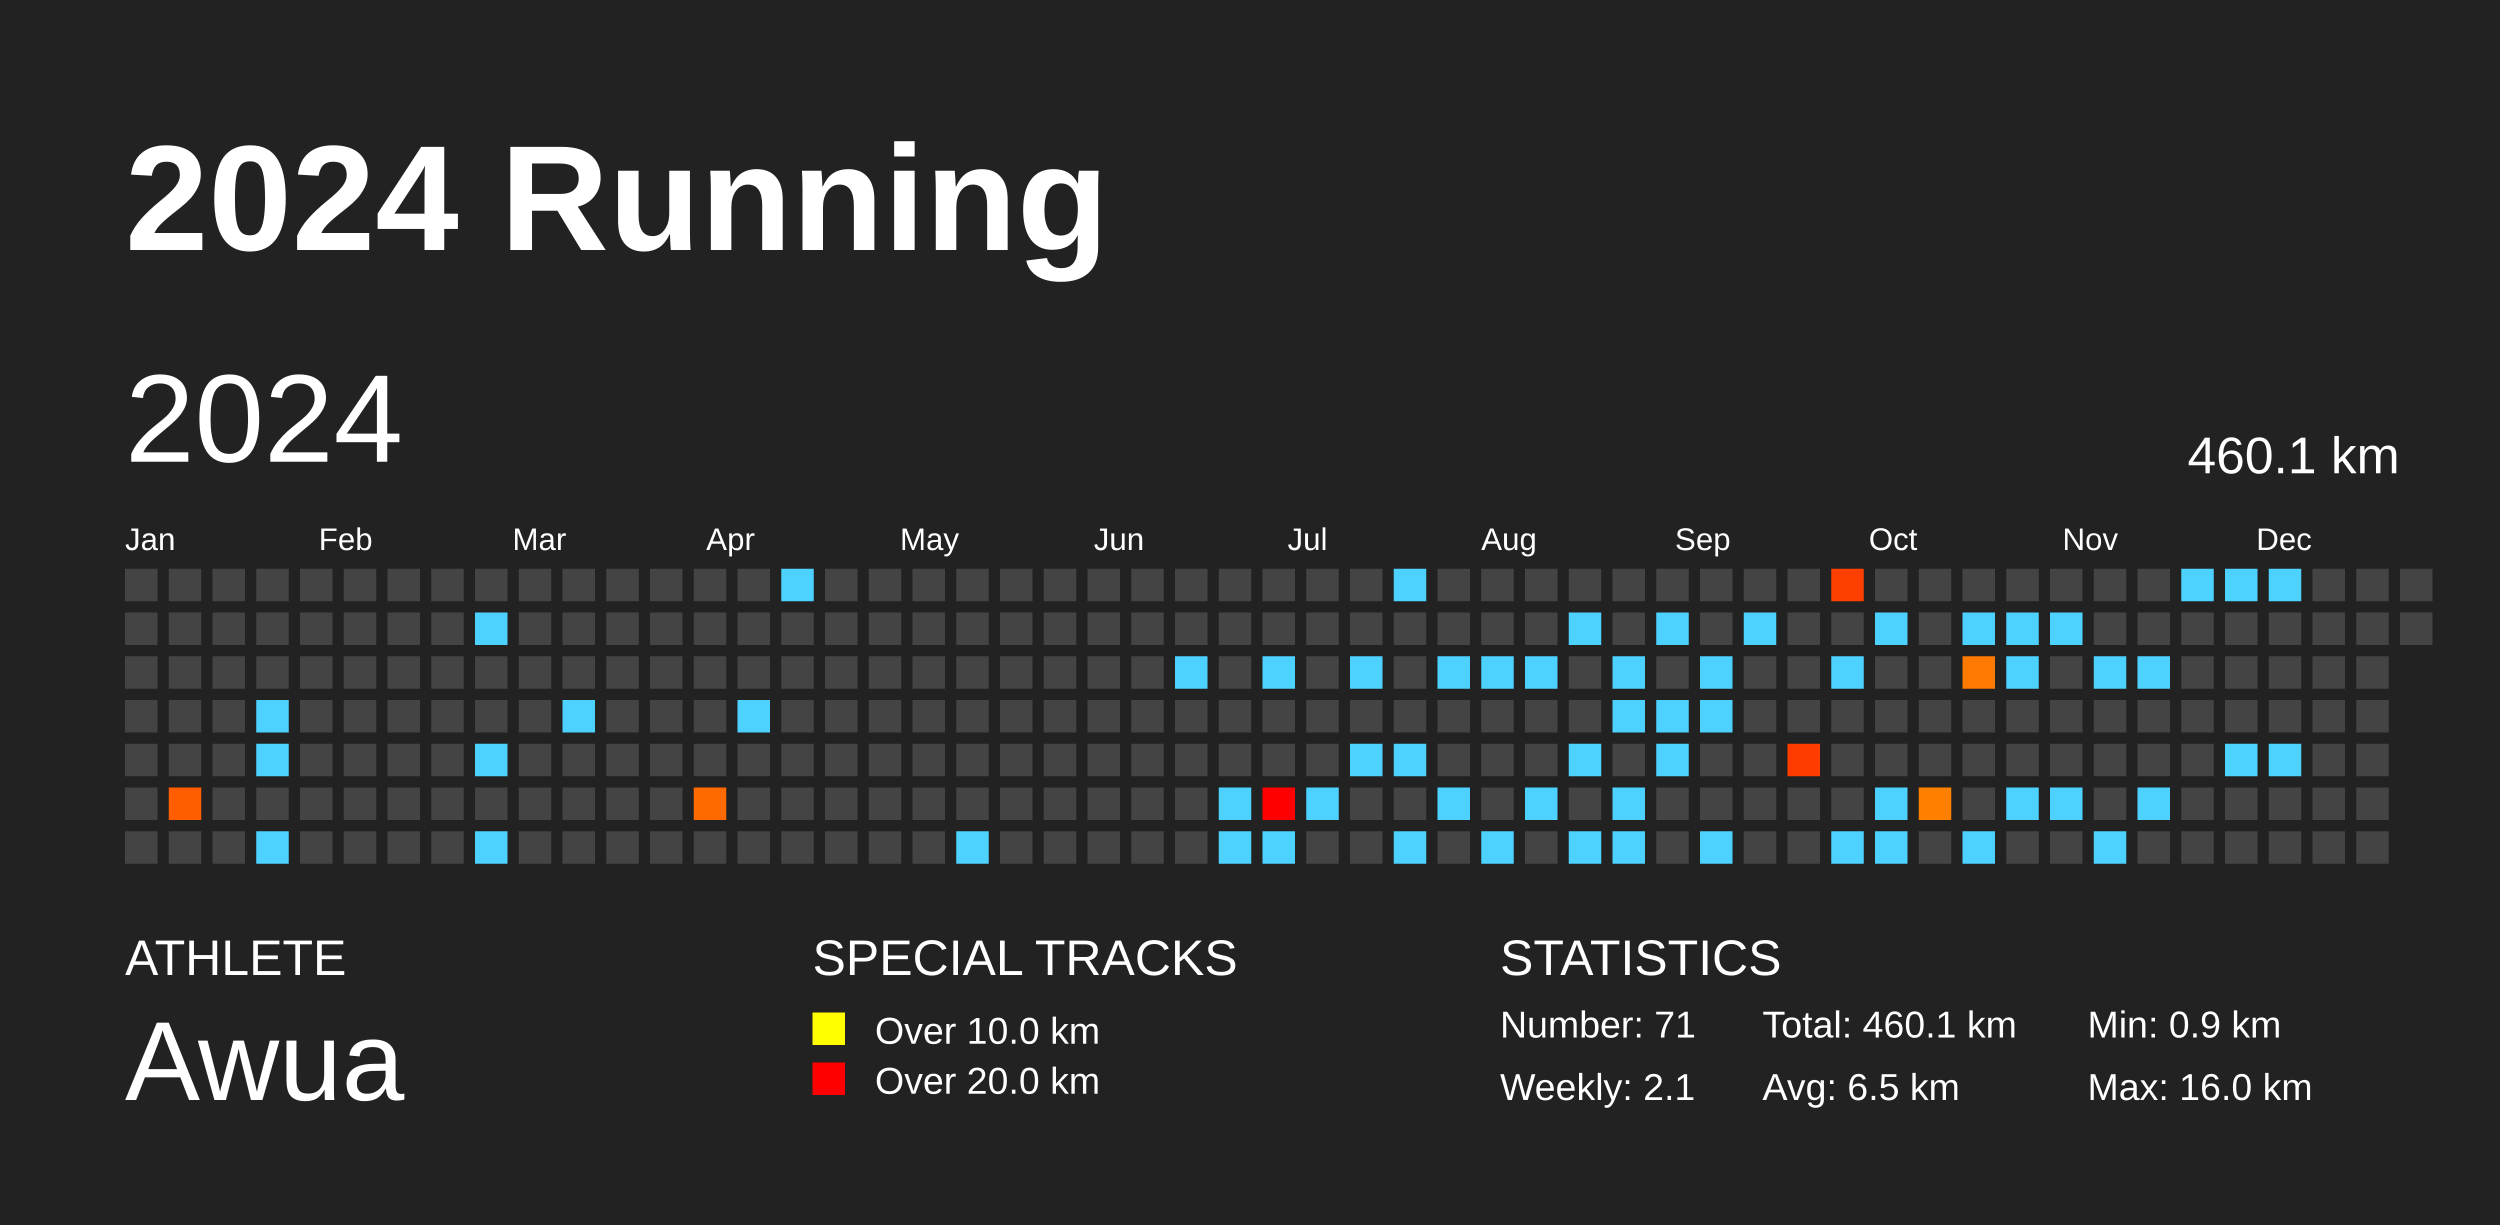
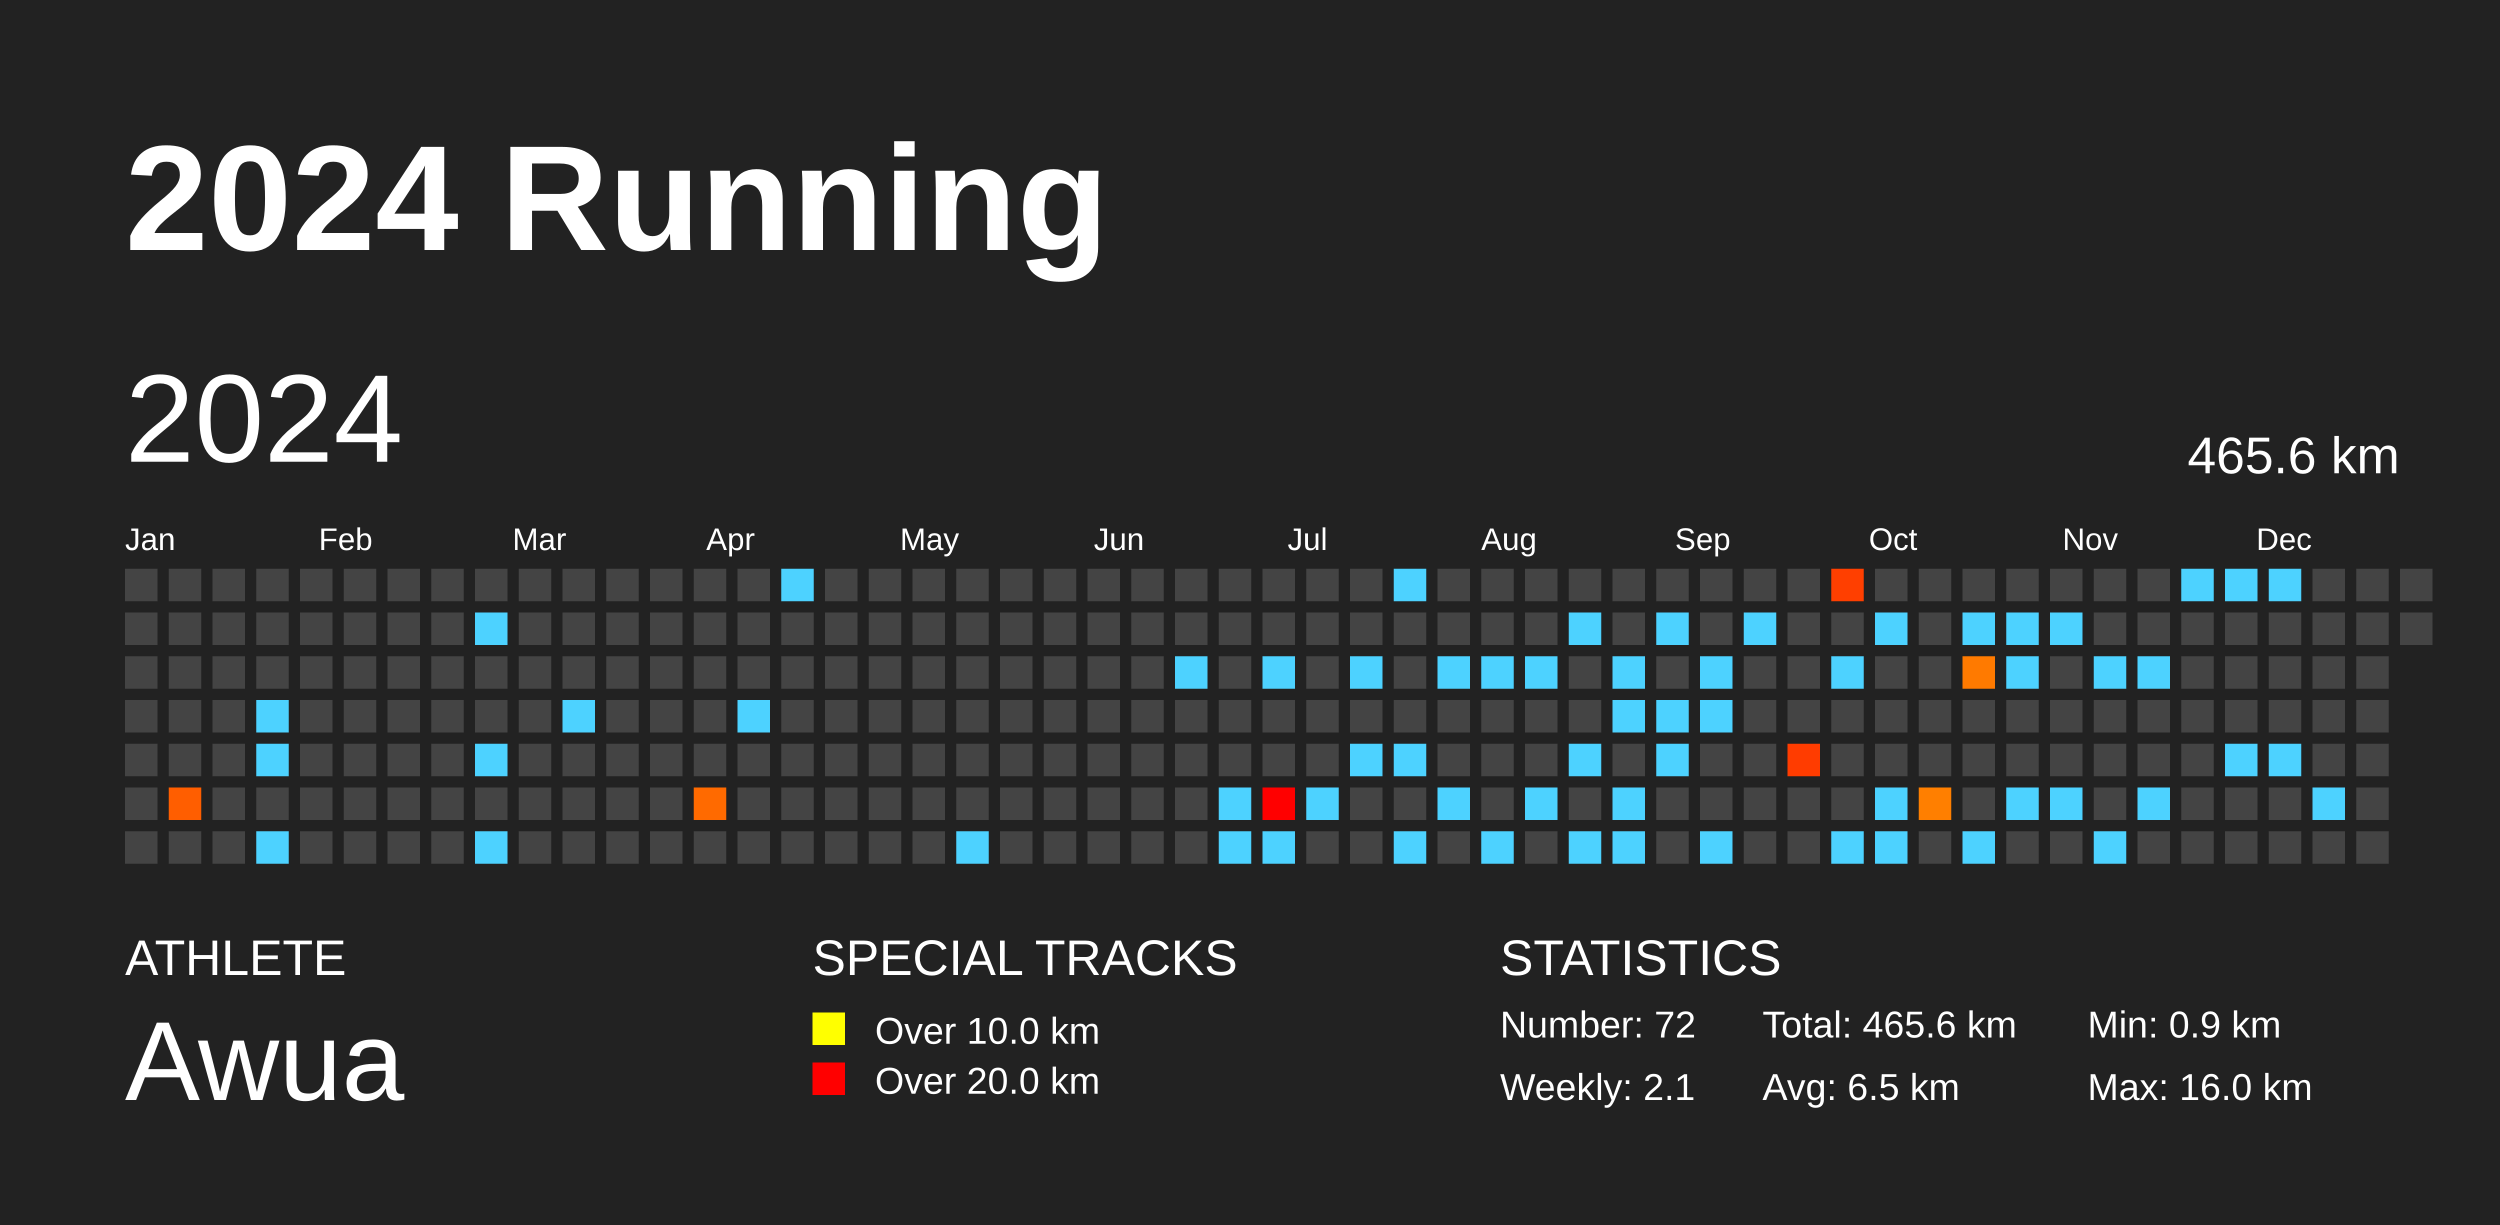
<svg xmlns="http://www.w3.org/2000/svg" baseProfile="full" height="98mm" version="1.1" viewBox="0,0,200,98" width="200mm">
  <defs />
  <rect fill="#222222" height="98" width="200" x="0" y="0" />
  <text fill="#FFFFFF" style="font-size:12px; font-family:Arial; font-weight:bold;" x="10" y="20">2024 Running</text>
  <text fill="#FFFFFF" style="font-size:4px; font-family:Arial" x="10" y="78">ATHLETE</text>
  <text fill="#FFFFFF" style="font-size:9px; font-family:Arial" x="10" y="88">Awua</text>
  <text fill="#FFFFFF" style="font-size:4px; font-family:Arial" x="65" y="78">SPECIAL TRACKS</text>
  <rect fill="yellow" height="2.6" width="2.6" x="65" y="81" />
  <text fill="#FFFFFF" style="font-size:3px; font-family:Arial" x="70" y="83.5">Over 10.0 km</text>
  <rect fill="red" height="2.6" width="2.6" x="65" y="85" />
  <text fill="#FFFFFF" style="font-size:3px; font-family:Arial" x="70" y="87.5">Over 20.0 km</text>
  <text fill="#FFFFFF" style="font-size:4px; font-family:Arial" x="120" y="78">STATISTICS</text>
-   <text fill="#FFFFFF" style="font-size:3px; font-family:Arial" x="120" y="83">Number: 71</text>
+   <text fill="#FFFFFF" style="font-size:3px; font-family:Arial" x="120" y="83">Number: 72</text>
  <text fill="#FFFFFF" style="font-size:3px; font-family:Arial" x="120" y="88">Weekly: 2.1</text>
-   <text fill="#FFFFFF" style="font-size:3px; font-family:Arial" x="141" y="83">Total: 460.1 km</text>
+   <text fill="#FFFFFF" style="font-size:3px; font-family:Arial" x="141" y="83">Total: 465.6 km</text>
  <text fill="#FFFFFF" style="font-size:3px; font-family:Arial" x="141" y="88">Avg: 6.5 km</text>
  <text fill="#FFFFFF" style="font-size:3px; font-family:Arial" x="167" y="83">Min: 0.9 km</text>
  <text fill="#FFFFFF" style="font-size:3px; font-family:Arial" x="167" y="88">Max: 16.0 km</text>
  <text dominant-baseline="hanging" fill="#FFFFFF" style="font-size:10.0px; font-family:Arial;" x="10" y="30">2024</text>
-   <text dominant-baseline="hanging" fill="#FFFFFF" style="font-size:4.125px; font-family:Arial;" x="175" y="35">460.1 km</text>
+   <text dominant-baseline="hanging" fill="#FFFFFF" style="font-size:4.125px; font-family:Arial;" x="175" y="35">465.6 km</text>
  <text fill="#FFFFFF" style="font-size:2.5px; font-family:Arial" x="10.0" y="44">Jan</text>
  <text fill="#FFFFFF" style="font-size:2.5px; font-family:Arial" x="25.5" y="44">Feb</text>
  <text fill="#FFFFFF" style="font-size:2.5px; font-family:Arial" x="41.0" y="44">Mar</text>
  <text fill="#FFFFFF" style="font-size:2.5px; font-family:Arial" x="56.5" y="44">Apr</text>
  <text fill="#FFFFFF" style="font-size:2.5px; font-family:Arial" x="72.0" y="44">May</text>
  <text fill="#FFFFFF" style="font-size:2.5px; font-family:Arial" x="87.5" y="44">Jun</text>
  <text fill="#FFFFFF" style="font-size:2.5px; font-family:Arial" x="103.0" y="44">Jul</text>
  <text fill="#FFFFFF" style="font-size:2.5px; font-family:Arial" x="118.5" y="44">Aug</text>
  <text fill="#FFFFFF" style="font-size:2.5px; font-family:Arial" x="134.0" y="44">Sep</text>
  <text fill="#FFFFFF" style="font-size:2.5px; font-family:Arial" x="149.5" y="44">Oct</text>
  <text fill="#FFFFFF" style="font-size:2.5px; font-family:Arial" x="165.0" y="44">Nov</text>
  <text fill="#FFFFFF" style="font-size:2.5px; font-family:Arial" x="180.5" y="44">Dec</text>
  <rect fill="#444444" height="2.6" width="2.6" x="10.0" y="45.5" />
  <rect fill="#444444" height="2.6" width="2.6" x="10.0" y="49.0" />
  <rect fill="#444444" height="2.6" width="2.6" x="10.0" y="52.5" />
  <rect fill="#444444" height="2.6" width="2.6" x="10.0" y="56.0" />
  <rect fill="#444444" height="2.6" width="2.6" x="10.0" y="59.5" />
  <rect fill="#444444" height="2.6" width="2.6" x="10.0" y="63.0" />
  <rect fill="#444444" height="2.6" width="2.6" x="10.0" y="66.5" />
  <rect fill="#444444" height="2.6" width="2.6" x="13.5" y="45.5" />
  <rect fill="#444444" height="2.6" width="2.6" x="13.5" y="49.0" />
  <rect fill="#444444" height="2.6" width="2.6" x="13.5" y="52.5" />
  <rect fill="#444444" height="2.6" width="2.6" x="13.5" y="56.0" />
  <rect fill="#444444" height="2.6" width="2.6" x="13.5" y="59.5" />
  <rect fill="#ff5e00" height="2.6" width="2.6" x="13.5" y="63.0" />
  <rect fill="#444444" height="2.6" width="2.6" x="13.5" y="66.5" />
  <rect fill="#444444" height="2.6" width="2.6" x="17.0" y="45.5" />
  <rect fill="#444444" height="2.6" width="2.6" x="17.0" y="49.0" />
  <rect fill="#444444" height="2.6" width="2.6" x="17.0" y="52.5" />
  <rect fill="#444444" height="2.6" width="2.6" x="17.0" y="56.0" />
  <rect fill="#444444" height="2.6" width="2.6" x="17.0" y="59.5" />
  <rect fill="#444444" height="2.6" width="2.6" x="17.0" y="63.0" />
  <rect fill="#444444" height="2.6" width="2.6" x="17.0" y="66.5" />
  <rect fill="#444444" height="2.6" width="2.6" x="20.5" y="45.5" />
  <rect fill="#444444" height="2.6" width="2.6" x="20.5" y="49.0" />
  <rect fill="#444444" height="2.6" width="2.6" x="20.5" y="52.5" />
  <rect fill="#4dd2ff" height="2.6" width="2.6" x="20.5" y="56.0" />
  <rect fill="#4dd2ff" height="2.6" width="2.6" x="20.5" y="59.5" />
  <rect fill="#444444" height="2.6" width="2.6" x="20.5" y="63.0" />
  <rect fill="#4dd2ff" height="2.6" width="2.6" x="20.5" y="66.5" />
  <rect fill="#444444" height="2.6" width="2.6" x="24.0" y="45.5" />
  <rect fill="#444444" height="2.6" width="2.6" x="24.0" y="49.0" />
  <rect fill="#444444" height="2.6" width="2.6" x="24.0" y="52.5" />
  <rect fill="#444444" height="2.6" width="2.6" x="24.0" y="56.0" />
  <rect fill="#444444" height="2.6" width="2.6" x="24.0" y="59.5" />
  <rect fill="#444444" height="2.6" width="2.6" x="24.0" y="63.0" />
  <rect fill="#444444" height="2.6" width="2.6" x="24.0" y="66.5" />
  <rect fill="#444444" height="2.6" width="2.6" x="27.5" y="45.5" />
  <rect fill="#444444" height="2.6" width="2.6" x="27.5" y="49.0" />
  <rect fill="#444444" height="2.6" width="2.6" x="27.5" y="52.5" />
  <rect fill="#444444" height="2.6" width="2.6" x="27.5" y="56.0" />
  <rect fill="#444444" height="2.6" width="2.6" x="27.5" y="59.5" />
  <rect fill="#444444" height="2.6" width="2.6" x="27.5" y="63.0" />
  <rect fill="#444444" height="2.6" width="2.6" x="27.5" y="66.5" />
  <rect fill="#444444" height="2.6" width="2.6" x="31.0" y="45.5" />
  <rect fill="#444444" height="2.6" width="2.6" x="31.0" y="49.0" />
  <rect fill="#444444" height="2.6" width="2.6" x="31.0" y="52.5" />
  <rect fill="#444444" height="2.6" width="2.6" x="31.0" y="56.0" />
  <rect fill="#444444" height="2.6" width="2.6" x="31.0" y="59.5" />
  <rect fill="#444444" height="2.6" width="2.6" x="31.0" y="63.0" />
  <rect fill="#444444" height="2.6" width="2.6" x="31.0" y="66.5" />
  <rect fill="#444444" height="2.6" width="2.6" x="34.5" y="45.5" />
  <rect fill="#444444" height="2.6" width="2.6" x="34.5" y="49.0" />
  <rect fill="#444444" height="2.6" width="2.6" x="34.5" y="52.5" />
  <rect fill="#444444" height="2.6" width="2.6" x="34.5" y="56.0" />
  <rect fill="#444444" height="2.6" width="2.6" x="34.5" y="59.5" />
  <rect fill="#444444" height="2.6" width="2.6" x="34.5" y="63.0" />
  <rect fill="#444444" height="2.6" width="2.6" x="34.5" y="66.5" />
  <rect fill="#444444" height="2.6" width="2.6" x="38.0" y="45.5" />
  <rect fill="#4dd2ff" height="2.6" width="2.6" x="38.0" y="49.0" />
  <rect fill="#444444" height="2.6" width="2.6" x="38.0" y="52.5" />
  <rect fill="#444444" height="2.6" width="2.6" x="38.0" y="56.0" />
  <rect fill="#4dd2ff" height="2.6" width="2.6" x="38.0" y="59.5" />
  <rect fill="#444444" height="2.6" width="2.6" x="38.0" y="63.0" />
  <rect fill="#4dd2ff" height="2.6" width="2.6" x="38.0" y="66.5" />
  <rect fill="#444444" height="2.6" width="2.6" x="41.5" y="45.5" />
  <rect fill="#444444" height="2.6" width="2.6" x="41.5" y="49.0" />
  <rect fill="#444444" height="2.6" width="2.6" x="41.5" y="52.5" />
  <rect fill="#444444" height="2.6" width="2.6" x="41.5" y="56.0" />
  <rect fill="#444444" height="2.6" width="2.6" x="41.5" y="59.5" />
  <rect fill="#444444" height="2.6" width="2.6" x="41.5" y="63.0" />
  <rect fill="#444444" height="2.6" width="2.6" x="41.5" y="66.5" />
  <rect fill="#444444" height="2.6" width="2.6" x="45.0" y="45.5" />
  <rect fill="#444444" height="2.6" width="2.6" x="45.0" y="49.0" />
  <rect fill="#444444" height="2.6" width="2.6" x="45.0" y="52.5" />
  <rect fill="#4dd2ff" height="2.6" width="2.6" x="45.0" y="56.0" />
  <rect fill="#444444" height="2.6" width="2.6" x="45.0" y="59.5" />
  <rect fill="#444444" height="2.6" width="2.6" x="45.0" y="63.0" />
  <rect fill="#444444" height="2.6" width="2.6" x="45.0" y="66.5" />
  <rect fill="#444444" height="2.6" width="2.6" x="48.5" y="45.5" />
  <rect fill="#444444" height="2.6" width="2.6" x="48.5" y="49.0" />
  <rect fill="#444444" height="2.6" width="2.6" x="48.5" y="52.5" />
  <rect fill="#444444" height="2.6" width="2.6" x="48.5" y="56.0" />
  <rect fill="#444444" height="2.6" width="2.6" x="48.5" y="59.5" />
  <rect fill="#444444" height="2.6" width="2.6" x="48.5" y="63.0" />
  <rect fill="#444444" height="2.6" width="2.6" x="48.5" y="66.5" />
  <rect fill="#444444" height="2.6" width="2.6" x="52.0" y="45.5" />
  <rect fill="#444444" height="2.6" width="2.6" x="52.0" y="49.0" />
  <rect fill="#444444" height="2.6" width="2.6" x="52.0" y="52.5" />
  <rect fill="#444444" height="2.6" width="2.6" x="52.0" y="56.0" />
  <rect fill="#444444" height="2.6" width="2.6" x="52.0" y="59.5" />
  <rect fill="#444444" height="2.6" width="2.6" x="52.0" y="63.0" />
  <rect fill="#444444" height="2.6" width="2.6" x="52.0" y="66.5" />
  <rect fill="#444444" height="2.6" width="2.6" x="55.5" y="45.5" />
  <rect fill="#444444" height="2.6" width="2.6" x="55.5" y="49.0" />
  <rect fill="#444444" height="2.6" width="2.6" x="55.5" y="52.5" />
  <rect fill="#444444" height="2.6" width="2.6" x="55.5" y="56.0" />
  <rect fill="#444444" height="2.6" width="2.6" x="55.5" y="59.5" />
  <rect fill="#ff6a00" height="2.6" width="2.6" x="55.5" y="63.0" />
  <rect fill="#444444" height="2.6" width="2.6" x="55.5" y="66.5" />
  <rect fill="#444444" height="2.6" width="2.6" x="59.0" y="45.5" />
  <rect fill="#444444" height="2.6" width="2.6" x="59.0" y="49.0" />
  <rect fill="#444444" height="2.6" width="2.6" x="59.0" y="52.5" />
  <rect fill="#4dd2ff" height="2.6" width="2.6" x="59.0" y="56.0" />
  <rect fill="#444444" height="2.6" width="2.6" x="59.0" y="59.5" />
  <rect fill="#444444" height="2.6" width="2.6" x="59.0" y="63.0" />
  <rect fill="#444444" height="2.6" width="2.6" x="59.0" y="66.5" />
  <rect fill="#4dd2ff" height="2.6" width="2.6" x="62.5" y="45.5" />
  <rect fill="#444444" height="2.6" width="2.6" x="62.5" y="49.0" />
  <rect fill="#444444" height="2.6" width="2.6" x="62.5" y="52.5" />
  <rect fill="#444444" height="2.6" width="2.6" x="62.5" y="56.0" />
  <rect fill="#444444" height="2.6" width="2.6" x="62.5" y="59.5" />
  <rect fill="#444444" height="2.6" width="2.6" x="62.5" y="63.0" />
  <rect fill="#444444" height="2.6" width="2.6" x="62.5" y="66.5" />
  <rect fill="#444444" height="2.6" width="2.6" x="66.0" y="45.5" />
  <rect fill="#444444" height="2.6" width="2.6" x="66.0" y="49.0" />
  <rect fill="#444444" height="2.6" width="2.6" x="66.0" y="52.5" />
  <rect fill="#444444" height="2.6" width="2.6" x="66.0" y="56.0" />
  <rect fill="#444444" height="2.6" width="2.6" x="66.0" y="59.5" />
  <rect fill="#444444" height="2.6" width="2.6" x="66.0" y="63.0" />
  <rect fill="#444444" height="2.6" width="2.6" x="66.0" y="66.5" />
  <rect fill="#444444" height="2.6" width="2.6" x="69.5" y="45.5" />
  <rect fill="#444444" height="2.6" width="2.6" x="69.5" y="49.0" />
  <rect fill="#444444" height="2.6" width="2.6" x="69.5" y="52.5" />
  <rect fill="#444444" height="2.6" width="2.6" x="69.5" y="56.0" />
  <rect fill="#444444" height="2.6" width="2.6" x="69.5" y="59.5" />
  <rect fill="#444444" height="2.6" width="2.6" x="69.5" y="63.0" />
  <rect fill="#444444" height="2.6" width="2.6" x="69.5" y="66.5" />
  <rect fill="#444444" height="2.6" width="2.6" x="73.0" y="45.5" />
  <rect fill="#444444" height="2.6" width="2.6" x="73.0" y="49.0" />
  <rect fill="#444444" height="2.6" width="2.6" x="73.0" y="52.5" />
  <rect fill="#444444" height="2.6" width="2.6" x="73.0" y="56.0" />
  <rect fill="#444444" height="2.6" width="2.6" x="73.0" y="59.5" />
  <rect fill="#444444" height="2.6" width="2.6" x="73.0" y="63.0" />
  <rect fill="#444444" height="2.6" width="2.6" x="73.0" y="66.5" />
  <rect fill="#444444" height="2.6" width="2.6" x="76.5" y="45.5" />
  <rect fill="#444444" height="2.6" width="2.6" x="76.5" y="49.0" />
  <rect fill="#444444" height="2.6" width="2.6" x="76.5" y="52.5" />
  <rect fill="#444444" height="2.6" width="2.6" x="76.5" y="56.0" />
  <rect fill="#444444" height="2.6" width="2.6" x="76.5" y="59.5" />
  <rect fill="#444444" height="2.6" width="2.6" x="76.5" y="63.0" />
  <rect fill="#4dd2ff" height="2.6" width="2.6" x="76.5" y="66.5" />
  <rect fill="#444444" height="2.6" width="2.6" x="80.0" y="45.5" />
  <rect fill="#444444" height="2.6" width="2.6" x="80.0" y="49.0" />
  <rect fill="#444444" height="2.6" width="2.6" x="80.0" y="52.5" />
  <rect fill="#444444" height="2.6" width="2.6" x="80.0" y="56.0" />
  <rect fill="#444444" height="2.6" width="2.6" x="80.0" y="59.5" />
  <rect fill="#444444" height="2.6" width="2.6" x="80.0" y="63.0" />
  <rect fill="#444444" height="2.6" width="2.6" x="80.0" y="66.5" />
  <rect fill="#444444" height="2.6" width="2.6" x="83.5" y="45.5" />
  <rect fill="#444444" height="2.6" width="2.6" x="83.5" y="49.0" />
  <rect fill="#444444" height="2.6" width="2.6" x="83.5" y="52.5" />
  <rect fill="#444444" height="2.6" width="2.6" x="83.5" y="56.0" />
  <rect fill="#444444" height="2.6" width="2.6" x="83.5" y="59.5" />
  <rect fill="#444444" height="2.6" width="2.6" x="83.5" y="63.0" />
  <rect fill="#444444" height="2.6" width="2.6" x="83.5" y="66.5" />
  <rect fill="#444444" height="2.6" width="2.6" x="87.0" y="45.5" />
  <rect fill="#444444" height="2.6" width="2.6" x="87.0" y="49.0" />
  <rect fill="#444444" height="2.6" width="2.6" x="87.0" y="52.5" />
  <rect fill="#444444" height="2.6" width="2.6" x="87.0" y="56.0" />
  <rect fill="#444444" height="2.6" width="2.6" x="87.0" y="59.5" />
  <rect fill="#444444" height="2.6" width="2.6" x="87.0" y="63.0" />
  <rect fill="#444444" height="2.6" width="2.6" x="87.0" y="66.5" />
  <rect fill="#444444" height="2.6" width="2.6" x="90.5" y="45.5" />
  <rect fill="#444444" height="2.6" width="2.6" x="90.5" y="49.0" />
  <rect fill="#444444" height="2.6" width="2.6" x="90.5" y="52.5" />
  <rect fill="#444444" height="2.6" width="2.6" x="90.5" y="56.0" />
  <rect fill="#444444" height="2.6" width="2.6" x="90.5" y="59.5" />
  <rect fill="#444444" height="2.6" width="2.6" x="90.5" y="63.0" />
  <rect fill="#444444" height="2.6" width="2.6" x="90.5" y="66.5" />
  <rect fill="#444444" height="2.6" width="2.6" x="94.0" y="45.5" />
  <rect fill="#444444" height="2.6" width="2.6" x="94.0" y="49.0" />
  <rect fill="#4dd2ff" height="2.6" width="2.6" x="94.0" y="52.5" />
  <rect fill="#444444" height="2.6" width="2.6" x="94.0" y="56.0" />
  <rect fill="#444444" height="2.6" width="2.6" x="94.0" y="59.5" />
  <rect fill="#444444" height="2.6" width="2.6" x="94.0" y="63.0" />
  <rect fill="#444444" height="2.6" width="2.6" x="94.0" y="66.5" />
  <rect fill="#444444" height="2.6" width="2.6" x="97.5" y="45.5" />
  <rect fill="#444444" height="2.6" width="2.6" x="97.5" y="49.0" />
  <rect fill="#444444" height="2.6" width="2.6" x="97.5" y="52.5" />
  <rect fill="#444444" height="2.6" width="2.6" x="97.5" y="56.0" />
  <rect fill="#444444" height="2.6" width="2.6" x="97.5" y="59.5" />
  <rect fill="#4dd2ff" height="2.6" width="2.6" x="97.5" y="63.0" />
  <rect fill="#4dd2ff" height="2.6" width="2.6" x="97.5" y="66.5" />
  <rect fill="#444444" height="2.6" width="2.6" x="101.0" y="45.5" />
  <rect fill="#444444" height="2.6" width="2.6" x="101.0" y="49.0" />
  <rect fill="#4dd2ff" height="2.6" width="2.6" x="101.0" y="52.5" />
  <rect fill="#444444" height="2.6" width="2.6" x="101.0" y="56.0" />
  <rect fill="#444444" height="2.6" width="2.6" x="101.0" y="59.5" />
  <rect fill="#ff0000" height="2.6" width="2.6" x="101.0" y="63.0" />
  <rect fill="#4dd2ff" height="2.6" width="2.6" x="101.0" y="66.5" />
  <rect fill="#444444" height="2.6" width="2.6" x="104.5" y="45.5" />
  <rect fill="#444444" height="2.6" width="2.6" x="104.5" y="49.0" />
  <rect fill="#444444" height="2.6" width="2.6" x="104.5" y="52.5" />
  <rect fill="#444444" height="2.6" width="2.6" x="104.5" y="56.0" />
  <rect fill="#444444" height="2.6" width="2.6" x="104.5" y="59.5" />
  <rect fill="#4dd2ff" height="2.6" width="2.6" x="104.5" y="63.0" />
  <rect fill="#444444" height="2.6" width="2.6" x="104.5" y="66.5" />
  <rect fill="#444444" height="2.6" width="2.6" x="108.0" y="45.5" />
  <rect fill="#444444" height="2.6" width="2.6" x="108.0" y="49.0" />
  <rect fill="#4dd2ff" height="2.6" width="2.6" x="108.0" y="52.5" />
  <rect fill="#444444" height="2.6" width="2.6" x="108.0" y="56.0" />
  <rect fill="#4dd2ff" height="2.6" width="2.6" x="108.0" y="59.5" />
  <rect fill="#444444" height="2.6" width="2.6" x="108.0" y="63.0" />
  <rect fill="#444444" height="2.6" width="2.6" x="108.0" y="66.5" />
  <rect fill="#4dd2ff" height="2.6" width="2.6" x="111.5" y="45.5" />
  <rect fill="#444444" height="2.6" width="2.6" x="111.5" y="49.0" />
  <rect fill="#444444" height="2.6" width="2.6" x="111.5" y="52.5" />
  <rect fill="#444444" height="2.6" width="2.6" x="111.5" y="56.0" />
  <rect fill="#4dd2ff" height="2.6" width="2.6" x="111.5" y="59.5" />
  <rect fill="#444444" height="2.6" width="2.6" x="111.5" y="63.0" />
  <rect fill="#4dd2ff" height="2.6" width="2.6" x="111.5" y="66.5" />
  <rect fill="#444444" height="2.6" width="2.6" x="115.0" y="45.5" />
  <rect fill="#444444" height="2.6" width="2.6" x="115.0" y="49.0" />
  <rect fill="#4dd2ff" height="2.6" width="2.6" x="115.0" y="52.5" />
  <rect fill="#444444" height="2.6" width="2.6" x="115.0" y="56.0" />
  <rect fill="#444444" height="2.6" width="2.6" x="115.0" y="59.5" />
  <rect fill="#4dd2ff" height="2.6" width="2.6" x="115.0" y="63.0" />
  <rect fill="#444444" height="2.6" width="2.6" x="115.0" y="66.5" />
  <rect fill="#444444" height="2.6" width="2.6" x="118.5" y="45.5" />
  <rect fill="#444444" height="2.6" width="2.6" x="118.5" y="49.0" />
  <rect fill="#4dd2ff" height="2.6" width="2.6" x="118.5" y="52.5" />
  <rect fill="#444444" height="2.6" width="2.6" x="118.5" y="56.0" />
  <rect fill="#444444" height="2.6" width="2.6" x="118.5" y="59.5" />
  <rect fill="#444444" height="2.6" width="2.6" x="118.5" y="63.0" />
  <rect fill="#4dd2ff" height="2.6" width="2.6" x="118.5" y="66.5" />
  <rect fill="#444444" height="2.6" width="2.6" x="122.0" y="45.5" />
  <rect fill="#444444" height="2.6" width="2.6" x="122.0" y="49.0" />
  <rect fill="#4dd2ff" height="2.6" width="2.6" x="122.0" y="52.5" />
  <rect fill="#444444" height="2.6" width="2.6" x="122.0" y="56.0" />
  <rect fill="#444444" height="2.6" width="2.6" x="122.0" y="59.5" />
  <rect fill="#4dd2ff" height="2.6" width="2.6" x="122.0" y="63.0" />
  <rect fill="#444444" height="2.6" width="2.6" x="122.0" y="66.5" />
  <rect fill="#444444" height="2.6" width="2.6" x="125.5" y="45.5" />
  <rect fill="#4dd2ff" height="2.6" width="2.6" x="125.5" y="49.0" />
  <rect fill="#444444" height="2.6" width="2.6" x="125.5" y="52.5" />
  <rect fill="#444444" height="2.6" width="2.6" x="125.5" y="56.0" />
  <rect fill="#4dd2ff" height="2.6" width="2.6" x="125.5" y="59.5" />
  <rect fill="#444444" height="2.6" width="2.6" x="125.5" y="63.0" />
  <rect fill="#4dd2ff" height="2.6" width="2.6" x="125.5" y="66.5" />
  <rect fill="#444444" height="2.6" width="2.6" x="129.0" y="45.5" />
  <rect fill="#444444" height="2.6" width="2.6" x="129.0" y="49.0" />
  <rect fill="#4dd2ff" height="2.6" width="2.6" x="129.0" y="52.5" />
  <rect fill="#4dd2ff" height="2.6" width="2.6" x="129.0" y="56.0" />
  <rect fill="#444444" height="2.6" width="2.6" x="129.0" y="59.5" />
  <rect fill="#4dd2ff" height="2.6" width="2.6" x="129.0" y="63.0" />
  <rect fill="#4dd2ff" height="2.6" width="2.6" x="129.0" y="66.5" />
  <rect fill="#444444" height="2.6" width="2.6" x="132.5" y="45.5" />
  <rect fill="#4dd2ff" height="2.6" width="2.6" x="132.5" y="49.0" />
  <rect fill="#444444" height="2.6" width="2.6" x="132.5" y="52.5" />
  <rect fill="#4dd2ff" height="2.6" width="2.6" x="132.5" y="56.0" />
  <rect fill="#4dd2ff" height="2.6" width="2.6" x="132.5" y="59.5" />
  <rect fill="#444444" height="2.6" width="2.6" x="132.5" y="63.0" />
  <rect fill="#444444" height="2.6" width="2.6" x="132.5" y="66.5" />
  <rect fill="#444444" height="2.6" width="2.6" x="136.0" y="45.5" />
  <rect fill="#444444" height="2.6" width="2.6" x="136.0" y="49.0" />
  <rect fill="#4dd2ff" height="2.6" width="2.6" x="136.0" y="52.5" />
  <rect fill="#4dd2ff" height="2.6" width="2.6" x="136.0" y="56.0" />
  <rect fill="#444444" height="2.6" width="2.6" x="136.0" y="59.5" />
  <rect fill="#444444" height="2.6" width="2.6" x="136.0" y="63.0" />
  <rect fill="#4dd2ff" height="2.6" width="2.6" x="136.0" y="66.5" />
  <rect fill="#444444" height="2.6" width="2.6" x="139.5" y="45.5" />
  <rect fill="#4dd2ff" height="2.6" width="2.6" x="139.5" y="49.0" />
  <rect fill="#444444" height="2.6" width="2.6" x="139.5" y="52.5" />
  <rect fill="#444444" height="2.6" width="2.6" x="139.5" y="56.0" />
  <rect fill="#444444" height="2.6" width="2.6" x="139.5" y="59.5" />
  <rect fill="#444444" height="2.6" width="2.6" x="139.5" y="63.0" />
  <rect fill="#444444" height="2.6" width="2.6" x="139.5" y="66.5" />
  <rect fill="#444444" height="2.6" width="2.6" x="143.0" y="45.5" />
  <rect fill="#444444" height="2.6" width="2.6" x="143.0" y="49.0" />
  <rect fill="#444444" height="2.6" width="2.6" x="143.0" y="52.5" />
  <rect fill="#444444" height="2.6" width="2.6" x="143.0" y="56.0" />
  <rect fill="#ff3c00" height="2.6" width="2.6" x="143.0" y="59.5" />
  <rect fill="#444444" height="2.6" width="2.6" x="143.0" y="63.0" />
  <rect fill="#444444" height="2.6" width="2.6" x="143.0" y="66.5" />
  <rect fill="#ff3f00" height="2.6" width="2.6" x="146.5" y="45.5" />
  <rect fill="#444444" height="2.6" width="2.6" x="146.5" y="49.0" />
  <rect fill="#4dd2ff" height="2.6" width="2.6" x="146.5" y="52.5" />
  <rect fill="#444444" height="2.6" width="2.6" x="146.5" y="56.0" />
  <rect fill="#444444" height="2.6" width="2.6" x="146.5" y="59.5" />
  <rect fill="#444444" height="2.6" width="2.6" x="146.5" y="63.0" />
  <rect fill="#4dd2ff" height="2.6" width="2.6" x="146.5" y="66.5" />
  <rect fill="#444444" height="2.6" width="2.6" x="150.0" y="45.5" />
  <rect fill="#4dd2ff" height="2.6" width="2.6" x="150.0" y="49.0" />
  <rect fill="#444444" height="2.6" width="2.6" x="150.0" y="52.5" />
  <rect fill="#444444" height="2.6" width="2.6" x="150.0" y="56.0" />
  <rect fill="#444444" height="2.6" width="2.6" x="150.0" y="59.5" />
  <rect fill="#4dd2ff" height="2.6" width="2.6" x="150.0" y="63.0" />
  <rect fill="#4dd2ff" height="2.6" width="2.6" x="150.0" y="66.5" />
  <rect fill="#444444" height="2.6" width="2.6" x="153.5" y="45.5" />
  <rect fill="#444444" height="2.6" width="2.6" x="153.5" y="49.0" />
  <rect fill="#444444" height="2.6" width="2.6" x="153.5" y="52.5" />
  <rect fill="#444444" height="2.6" width="2.6" x="153.5" y="56.0" />
  <rect fill="#444444" height="2.6" width="2.6" x="153.5" y="59.5" />
  <rect fill="#ff7f00" height="2.6" width="2.6" x="153.5" y="63.0" />
  <rect fill="#444444" height="2.6" width="2.6" x="153.5" y="66.5" />
  <rect fill="#444444" height="2.6" width="2.6" x="157.0" y="45.5" />
  <rect fill="#4dd2ff" height="2.6" width="2.6" x="157.0" y="49.0" />
  <rect fill="#ff7a00" height="2.6" width="2.6" x="157.0" y="52.5" />
  <rect fill="#444444" height="2.6" width="2.6" x="157.0" y="56.0" />
  <rect fill="#444444" height="2.6" width="2.6" x="157.0" y="59.5" />
  <rect fill="#444444" height="2.6" width="2.6" x="157.0" y="63.0" />
  <rect fill="#4dd2ff" height="2.6" width="2.6" x="157.0" y="66.5" />
  <rect fill="#444444" height="2.6" width="2.6" x="160.5" y="45.5" />
  <rect fill="#4dd2ff" height="2.6" width="2.6" x="160.5" y="49.0" />
  <rect fill="#4dd2ff" height="2.6" width="2.6" x="160.5" y="52.5" />
  <rect fill="#444444" height="2.6" width="2.6" x="160.5" y="56.0" />
  <rect fill="#444444" height="2.6" width="2.6" x="160.5" y="59.5" />
  <rect fill="#4dd2ff" height="2.6" width="2.6" x="160.5" y="63.0" />
  <rect fill="#444444" height="2.6" width="2.6" x="160.5" y="66.5" />
  <rect fill="#444444" height="2.6" width="2.6" x="164.0" y="45.5" />
  <rect fill="#4dd2ff" height="2.6" width="2.6" x="164.0" y="49.0" />
  <rect fill="#444444" height="2.6" width="2.6" x="164.0" y="52.5" />
  <rect fill="#444444" height="2.6" width="2.6" x="164.0" y="56.0" />
  <rect fill="#444444" height="2.6" width="2.6" x="164.0" y="59.5" />
  <rect fill="#4dd2ff" height="2.6" width="2.6" x="164.0" y="63.0" />
  <rect fill="#444444" height="2.6" width="2.6" x="164.0" y="66.5" />
  <rect fill="#444444" height="2.6" width="2.6" x="167.5" y="45.5" />
  <rect fill="#444444" height="2.6" width="2.6" x="167.5" y="49.0" />
  <rect fill="#4dd2ff" height="2.6" width="2.6" x="167.5" y="52.5" />
  <rect fill="#444444" height="2.6" width="2.6" x="167.5" y="56.0" />
  <rect fill="#444444" height="2.6" width="2.6" x="167.5" y="59.5" />
  <rect fill="#444444" height="2.6" width="2.6" x="167.5" y="63.0" />
  <rect fill="#4dd2ff" height="2.6" width="2.6" x="167.5" y="66.5" />
  <rect fill="#444444" height="2.6" width="2.6" x="171.0" y="45.5" />
  <rect fill="#444444" height="2.6" width="2.6" x="171.0" y="49.0" />
  <rect fill="#4dd2ff" height="2.6" width="2.6" x="171.0" y="52.5" />
  <rect fill="#444444" height="2.6" width="2.6" x="171.0" y="56.0" />
  <rect fill="#444444" height="2.6" width="2.6" x="171.0" y="59.5" />
  <rect fill="#4dd2ff" height="2.6" width="2.6" x="171.0" y="63.0" />
  <rect fill="#444444" height="2.6" width="2.6" x="171.0" y="66.5" />
  <rect fill="#4dd2ff" height="2.6" width="2.6" x="174.5" y="45.5" />
  <rect fill="#444444" height="2.6" width="2.6" x="174.5" y="49.0" />
  <rect fill="#444444" height="2.6" width="2.6" x="174.5" y="52.5" />
  <rect fill="#444444" height="2.6" width="2.6" x="174.5" y="56.0" />
  <rect fill="#444444" height="2.6" width="2.6" x="174.5" y="59.5" />
  <rect fill="#444444" height="2.6" width="2.6" x="174.5" y="63.0" />
  <rect fill="#444444" height="2.6" width="2.6" x="174.5" y="66.5" />
  <rect fill="#4dd2ff" height="2.6" width="2.6" x="178.0" y="45.5" />
  <rect fill="#444444" height="2.6" width="2.6" x="178.0" y="49.0" />
  <rect fill="#444444" height="2.6" width="2.6" x="178.0" y="52.5" />
  <rect fill="#444444" height="2.6" width="2.6" x="178.0" y="56.0" />
  <rect fill="#4dd2ff" height="2.6" width="2.6" x="178.0" y="59.5" />
  <rect fill="#444444" height="2.6" width="2.6" x="178.0" y="63.0" />
  <rect fill="#444444" height="2.6" width="2.6" x="178.0" y="66.5" />
  <rect fill="#4dd2ff" height="2.6" width="2.6" x="181.5" y="45.5" />
  <rect fill="#444444" height="2.6" width="2.6" x="181.5" y="49.0" />
  <rect fill="#444444" height="2.6" width="2.6" x="181.5" y="52.5" />
  <rect fill="#444444" height="2.6" width="2.6" x="181.5" y="56.0" />
  <rect fill="#4dd2ff" height="2.6" width="2.6" x="181.5" y="59.5" />
  <rect fill="#444444" height="2.6" width="2.6" x="181.5" y="63.0" />
  <rect fill="#444444" height="2.6" width="2.6" x="181.5" y="66.5" />
  <rect fill="#444444" height="2.6" width="2.6" x="185.0" y="45.5" />
  <rect fill="#444444" height="2.6" width="2.6" x="185.0" y="49.0" />
  <rect fill="#444444" height="2.6" width="2.6" x="185.0" y="52.5" />
  <rect fill="#444444" height="2.6" width="2.6" x="185.0" y="56.0" />
  <rect fill="#444444" height="2.6" width="2.6" x="185.0" y="59.5" />
-   <rect fill="#444444" height="2.6" width="2.6" x="185.0" y="63.0" />
+   <rect fill="#4dd2ff" height="2.6" width="2.6" x="185.0" y="63.0" />
  <rect fill="#444444" height="2.6" width="2.6" x="185.0" y="66.5" />
  <rect fill="#444444" height="2.6" width="2.6" x="188.5" y="45.5" />
  <rect fill="#444444" height="2.6" width="2.6" x="188.5" y="49.0" />
  <rect fill="#444444" height="2.6" width="2.6" x="188.5" y="52.5" />
  <rect fill="#444444" height="2.6" width="2.6" x="188.5" y="56.0" />
  <rect fill="#444444" height="2.6" width="2.6" x="188.5" y="59.5" />
  <rect fill="#444444" height="2.6" width="2.6" x="188.5" y="63.0" />
  <rect fill="#444444" height="2.6" width="2.6" x="188.5" y="66.5" />
  <rect fill="#444444" height="2.6" width="2.6" x="192.0" y="45.5" />
  <rect fill="#444444" height="2.6" width="2.6" x="192.0" y="49.0" />
</svg>
